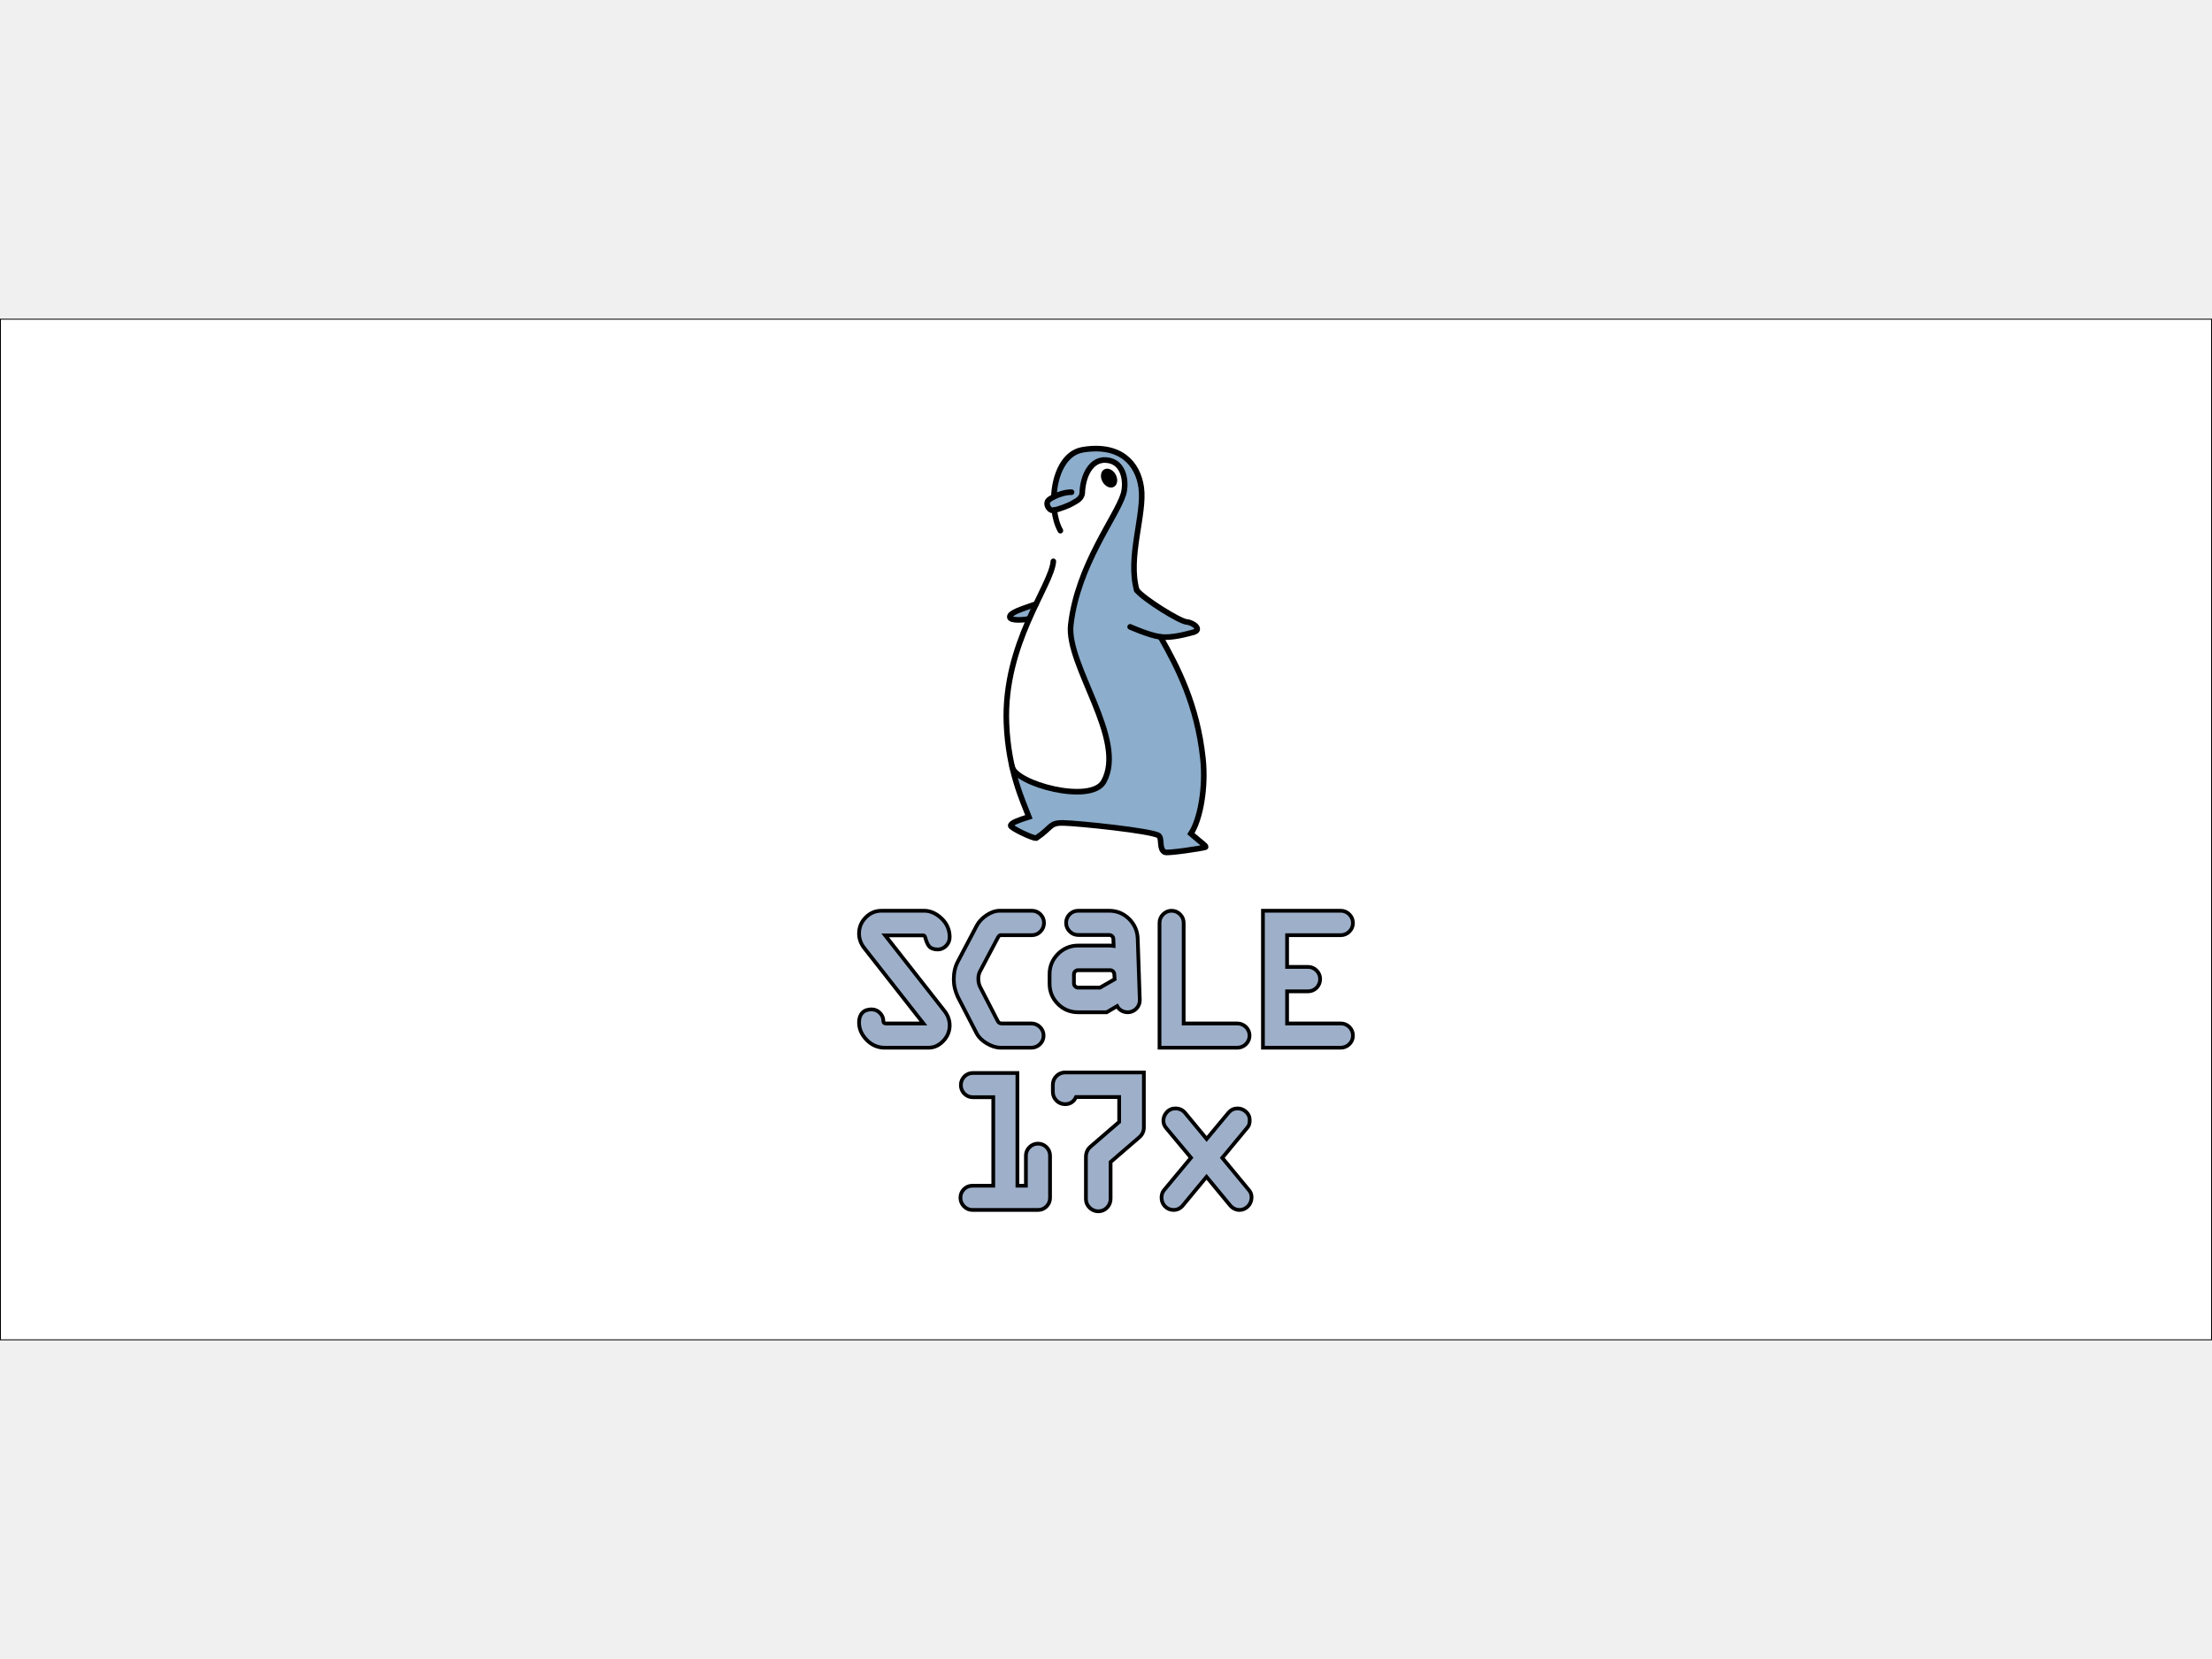
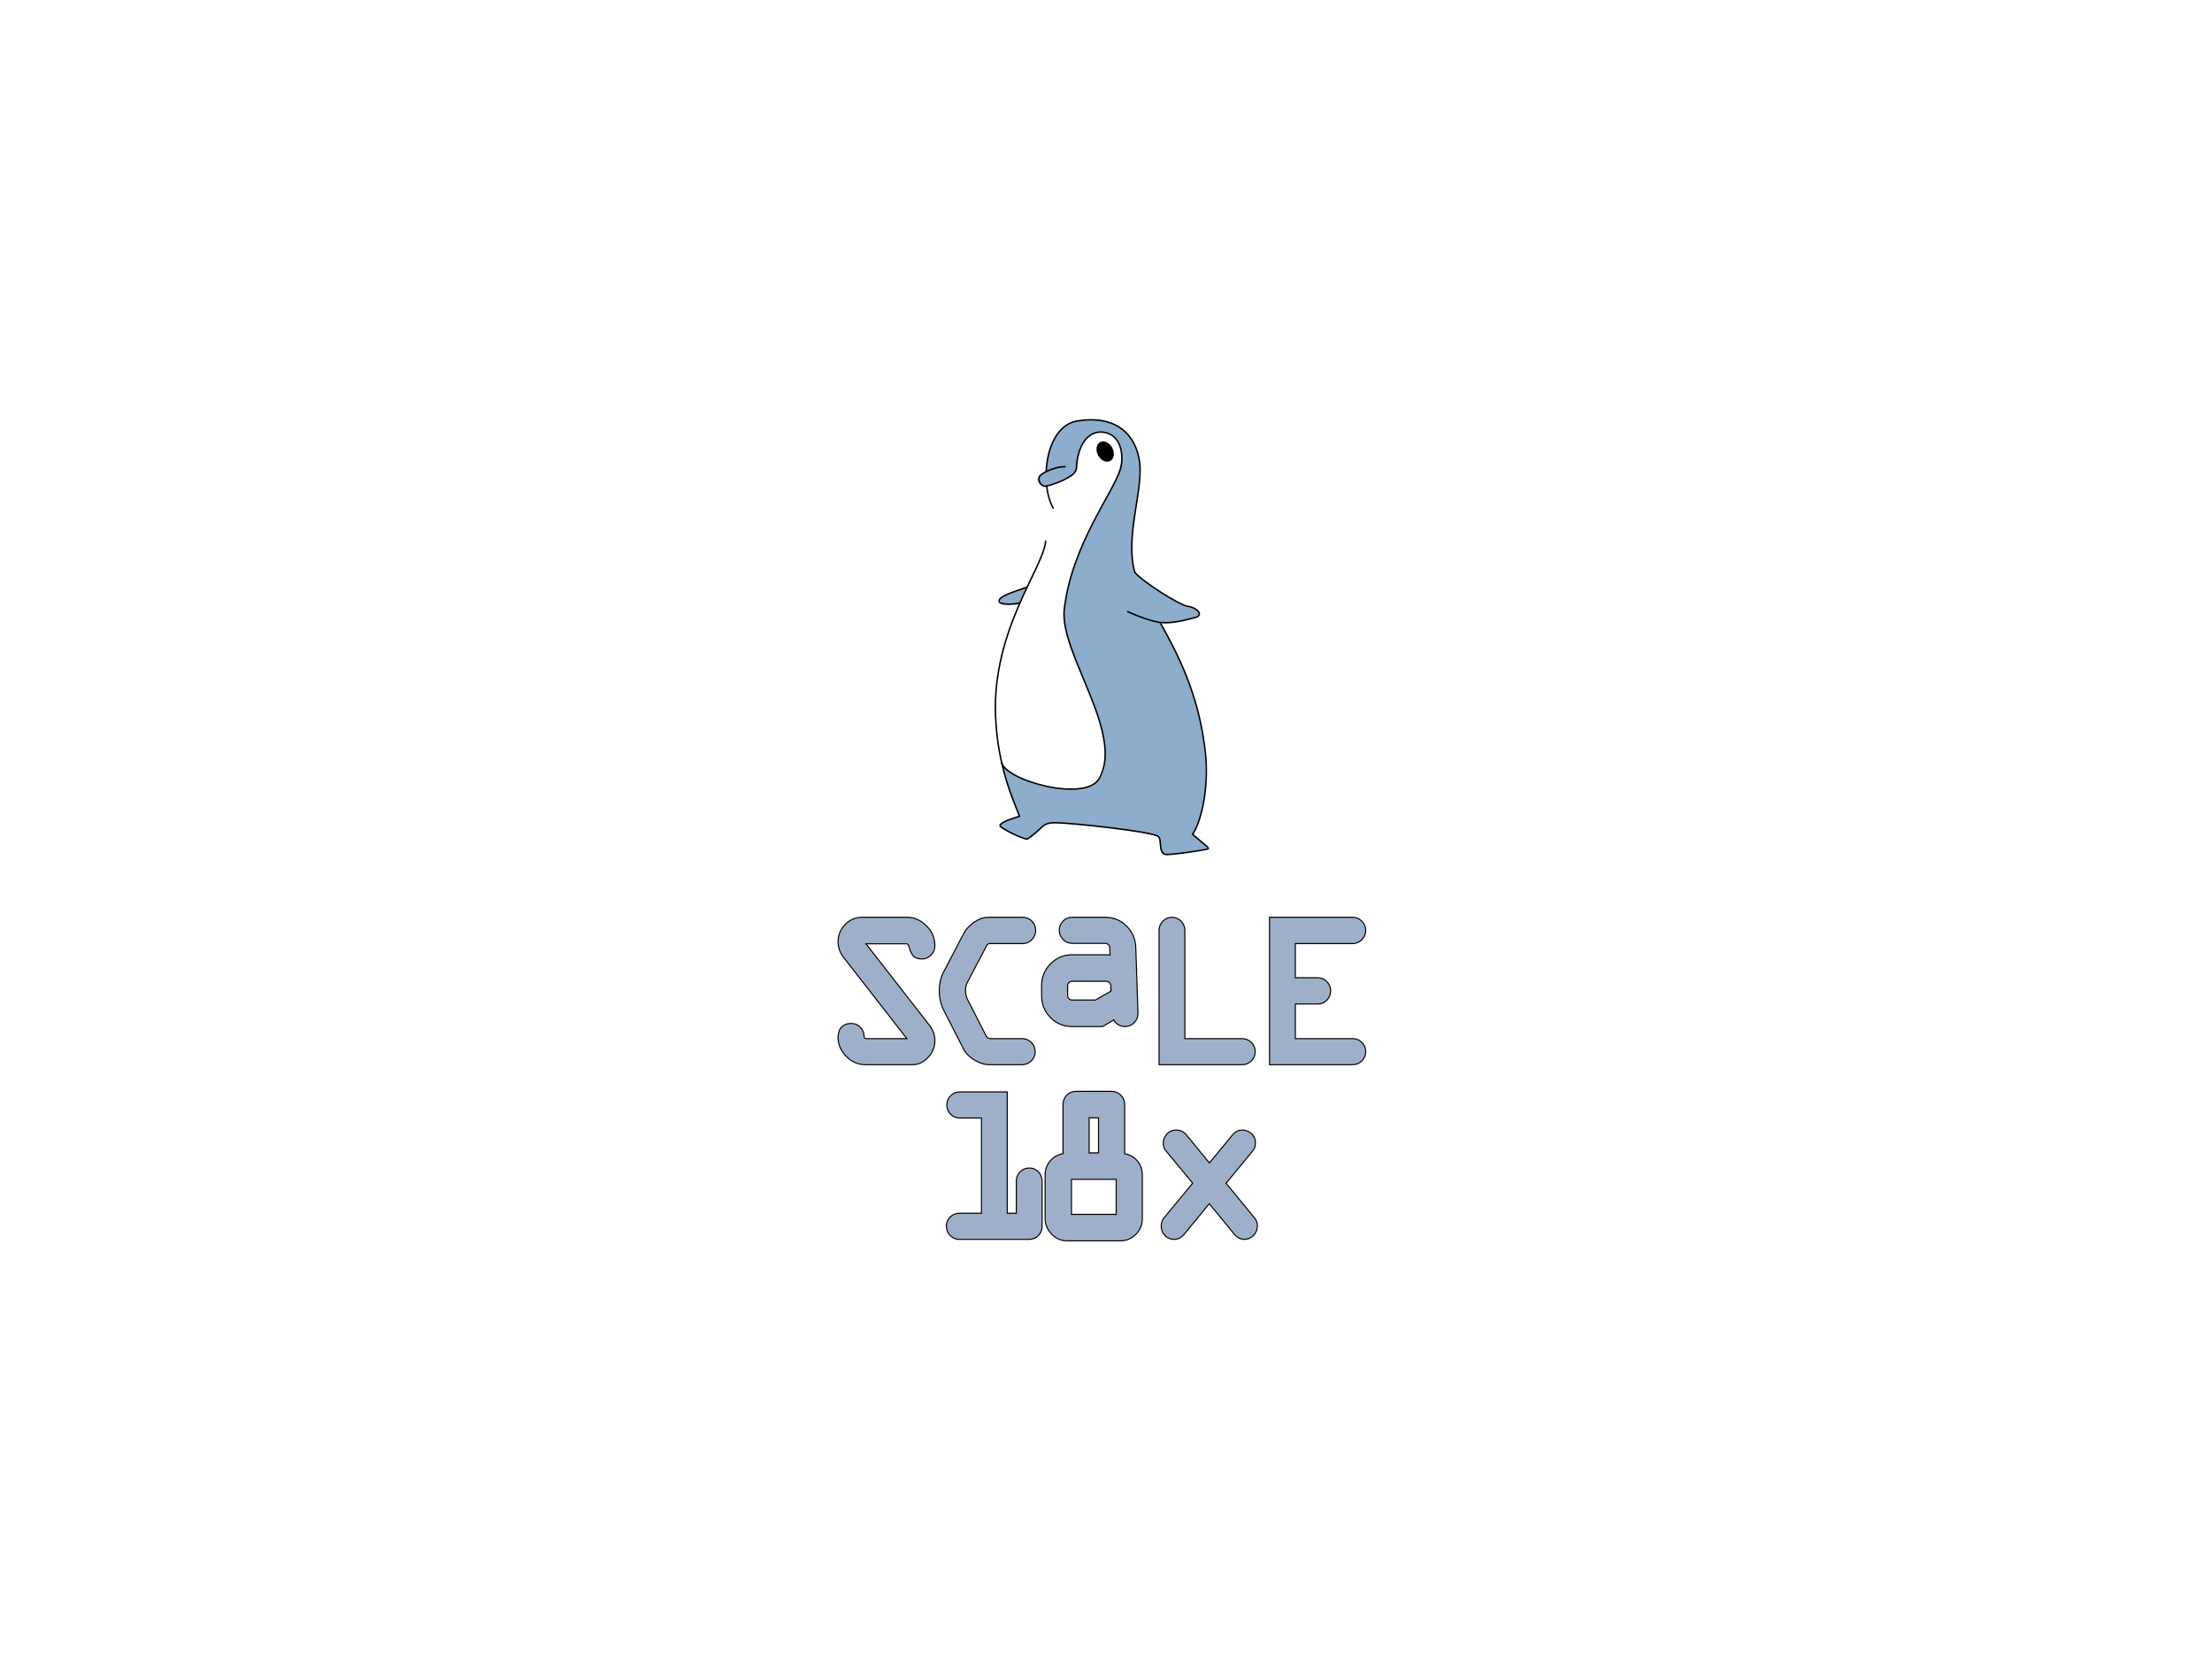
- <svg xmlns="http://www.w3.org/2000/svg" width="1024" height="768" viewBox="0 0 270.933 203.2" version="1.1" id="svg8">
-   <defs id="defs2">
-     <clipPath clipPathUnits="userSpaceOnUse" id="clipPath24">
-       <path d="M 0,1296 H 1728 V 0 H 0 Z" id="path22-5" />
-     </clipPath>
-     <clipPath clipPathUnits="userSpaceOnUse" id="clipPath116">
-       <path d="M 0,1296 H 1728 V 0 H 0 Z" id="path114" />
-     </clipPath>
-     <clipPath clipPathUnits="userSpaceOnUse" id="clipPath162">
-       <path d="M 0,1296 H 1728 V 0 H 0 Z" id="path160" />
-     </clipPath>
-     <clipPath clipPathUnits="userSpaceOnUse" id="clipPath178">
-       <path d="M 0,1296 H 1728 V 0 H 0 Z" id="path176" />
-     </clipPath>
-     <clipPath clipPathUnits="userSpaceOnUse" id="clipPath194">
-       <path d="M 0,1296 H 1728 V 0 H 0 Z" id="path192" />
-     </clipPath>
-     <clipPath clipPathUnits="userSpaceOnUse" id="clipPath206">
-       <path d="m 1092.17,758.584 h 182.92 v -28.715 h -182.92 z" id="path204" />
-     </clipPath>
-     <clipPath clipPathUnits="userSpaceOnUse" id="clipPath210">
-       <path d="m 1092.17,758.584 h 182.92 v -28.715 h -182.92 z" id="path208" />
-     </clipPath>
-     <clipPath clipPathUnits="userSpaceOnUse" id="clipPath234">
-       <path d="m 1094.31,736.994 h 488.44 v -36.719 h -488.44 z" id="path232" />
-     </clipPath>
-     <clipPath clipPathUnits="userSpaceOnUse" id="clipPath238">
-       <path d="m 1094.31,736.994 h 488.44 v -36.719 h -488.44 z" id="path236" />
-     </clipPath>
-     <clipPath clipPathUnits="userSpaceOnUse" id="clipPath262">
-       <path d="M 1077.15,249.586 H 1252.3 V 222.103 H 1077.15 Z" id="path260" />
-     </clipPath>
-     <clipPath clipPathUnits="userSpaceOnUse" id="clipPath266">
-       <path d="M 1077.15,249.586 H 1252.3 V 222.103 H 1077.15 Z" id="path264" />
-     </clipPath>
-     <clipPath clipPathUnits="userSpaceOnUse" id="clipPath290">
-       <path d="m 1079.21,228.922 h 467.85 v -35.145 h -467.85 z" id="path288" />
-     </clipPath>
-     <clipPath clipPathUnits="userSpaceOnUse" id="clipPath294">
-       <path d="m 1079.21,228.922 h 467.85 v -35.145 h -467.85 z" id="path292" />
-     </clipPath>
-   </defs>
-   <g id="layer1" transform="translate(0,-93.79997)">
-     <g id="g177" transform="matrix(0.4203613,0,0,0.4203613,-6.6271116e-7,133.1143)">
-       <rect y="-0.524" x="0.132" height="297.392" width="644.261" id="rect5943" style="fill:#ffffff;fill-opacity:1;stroke:#000000;stroke-width:0.264;stroke-opacity:1" />
-     </g>
-     <g transform="matrix(0.4981814,0,0,0.500194,104.9809,148.173)" style="fill:none;fill-rule:evenodd;stroke:none;stroke-width:1" id="Page-1">
-       <g id="HomePageBanner">
-         <g id="g10-2" transform="matrix(1,0,0,-1,36.53325,101.1305)">
-           <g id="g12-2" transform="matrix(1,0,0,-1,0,100.1256)">
-             <path style="fill:#ffffff;fill-rule:nonzero" d="m 24.937,2.885 c -0.083,-0.001 -0.163,2.69e-4 -0.248,0.004 -3.14,0.143 -4.762,2.589 -5.328,4.611 -0.615,2.195 -0.175,3.581 -0.669,4.233 -1.223,1.613 -4.652,2.971 -6.821,3.459 0,0 0.363,2.575 0.917,4.111 0.553,1.536 1.194,2.501 0.791,4.787 -0.404,2.286 -3.613,8.618 -6.19,14.106 -2.979,6.344 -7.287,15.872 -7.266,27.455 0.008,4.429 0.548,8.484 1.291,11.97 0.089,0.14 0.146,0.261 0.164,0.366 0.273,1.556 5.264,5.301 12.977,6.073 6.877,0.689 10.934,-0.516 10.895,-7.036 C 25.378,64.8 15.603,52.388 16.031,44.639 16.955,28.008 29.446,15.964 29.256,8.118 29.19,5.397 27.508,2.925 24.937,2.885 c 0,0 0,0 0,0 z" id="path14-7" />
-             <path style="fill:#8cadcb;fill-rule:nonzero" d="m 22.109,0.082 c -2.826,0 -5.988,1.006 -7.67,3.194 -2.456,3.194 -2.691,8.633 -2.691,8.633 0,0 -2.355,0.748 -1.817,2.228 0.466,1.28 1.562,1.138 1.85,1.076 0.003,-0.001 0.009,-0.003 0.012,-0.004 0.039,-0.009 0.063,-0.017 0.063,-0.017 2.169,-0.488 5.598,-1.847 6.821,-3.459 0.494,-0.651 0.054,-2.037 0.669,-4.233 0.566,-2.022 2.188,-4.468 5.328,-4.611 2.713,-0.123 4.499,2.42 4.567,5.229 0.19,7.846 -12.301,19.89 -13.225,36.521 -0.428,7.749 9.347,20.162 9.419,32.385 0.039,6.52 -4.018,7.725 -10.895,7.036 -7.713,-0.772 -12.703,-4.517 -12.977,-6.073 -0.018,-0.105 -0.075,-0.226 -0.164,-0.366 1.653,7.755 4.306,12.698 4.306,12.698 0,0 -4.622,1.253 -4.487,2.165 0.097,0.656 5.557,3.119 6.202,3.03 0.732,-0.101 3.522,-3.231 4.932,-3.636 1.735,-0.498 23.578,1.975 25.298,3.127 0.503,0.337 0.111,3.16 1.211,4.001 0.572,0.437 9.539,-0.932 9.958,-1.479 0.329,-0.431 -3.288,-3.093 -3.288,-3.093 1.415,-3.302 3.12,-6.275 3.019,-14.391 -0.156,-12.626 -5.248,-25.369 -10.498,-33.793 3.059,0.587 8.883,-0.975 8.917,-2.017 0.039,-1.21 -2.187,-1.58 -3.129,-1.715 C 42.899,42.382 35.54,38.279 32.134,34.816 31.645,32.945 31.406,31.254 31.495,28.293 31.596,24.93 33.21,16.592 33.345,10.909 33.46,6.061 30.284,0.216 22.109,0.082 Z" id="path16-1" />
-             <path style="fill:#8cadcb;fill-rule:nonzero" d="m 7.325,38.343 c -2.362,0.631 -6.109,1.811 -6.123,2.963 -0.012,1.012 2.598,0.962 4.403,0.807 0.593,-1.358 1.177,-2.614 1.72,-3.77 z" id="path18-5" />
-             <path style="stroke:#000000;stroke-width:1.374;stroke-linecap:round" d="m 38.053,46.248 c 4.228,7.431 9.029,16.639 10.441,29.761 0.77,7.152 -0.658,14.969 -2.962,18.424 2.772,2.4 4.02,3.15 3.538,3.318 -0.851,0.296 -9.28,1.553 -9.939,1.223 -1.53,-0.764 -0.593,-3.31 -1.498,-4.048 C 36.203,93.761 17.612,91.852 14.099,91.801 10.727,91.751 11.369,92.948 7.515,95.516 6.659,95.638 1.034,92.947 1.215,92.424 1.444,91.763 2.805,91.236 5.705,90.32 4.248,86.521 0.65,79.07 0.185,67.442 -0.597,47.895 11.297,33.699 11.713,27.751" id="path20-2" />
-             <path style="stroke:#000000;stroke-width:1.374;stroke-linecap:round" d="m 11.844,11.908 c 0.223,-5.407 2.557,-10.733 7.074,-11.481 9.211,-1.525 13.593,3.295 14.416,9.284 0.881,6.401 -3.416,17.086 -1.105,25.105" id="path22-1" />
-             <path style="stroke:#000000;stroke-width:1.374;stroke-linecap:round" d="M 13.45,20.235 C 12.668,18.839 12.171,17.095 11.952,15.193" id="path24-1" />
-             <path style="stroke:#000000;stroke-width:1.374;stroke-linecap:round" d="m 7.472,38.197 c -3.472,1.203 -6.47,2.105 -6.47,3.157 0,1.052 3.787,0.752 4.734,0.451" id="path26-0" />
-             <path style="stroke:#000000;stroke-width:1.374;stroke-linecap:round" d="m 16.189,10.82 c -1.311,-0.052 -3.043,0.476 -4.291,1.08 -0.636,0.308 -1.146,0.635 -1.411,0.914 -0.783,0.829 0.065,2.191 0.79,2.415 0.126,0.039 0.341,0.028 0.615,-0.019 1.3,-0.223 3.909,-1.258 4.471,-1.641 0.681,-0.464 2.258,-0.942 2.452,-2.505 0.157,-4.36 2.209,-8.418 5.933,-8.118 4.582,0.37 5.006,5.731 4.167,8.419 C 27.18,16.928 17.71,28.653 16.004,43.253 14.845,53.172 29.899,71.457 24.077,81.716 20.92,87.278 2.235,82.176 1.564,77.988" id="path28-1" />
-             <path style="stroke:#000000;stroke-width:1.374;stroke-linecap:round" d="m 32.23,34.817 c 1.74,2.175 10.516,7.619 12.253,7.769 1.736,0.151 3.944,1.954 1.577,2.556 -1.965,0.5 -5.237,1.414 -8.007,1.107 0,0 0,0 0,0 -2.899,-0.405 -7.458,-2.459 -7.458,-2.459" id="path30-8" />
-             <path style="fill:#000000;fill-rule:nonzero" d="M 26.613,9.496 C 25.726,9.993 24.472,9.442 23.812,8.265 23.152,7.089 23.336,5.733 24.223,5.236 c 0.887,-0.498 2.141,0.053 2.8,1.23 0.66,1.176 0.476,2.533 -0.41,3.03 z" id="path32-76" />
+ <svg xmlns="http://www.w3.org/2000/svg" width="1024px" height="768px" viewBox="0 0 1024 768" version="1.1" style="background: #FFFFFF;">
+   <defs />
+   <g id="Page-1" stroke="none" stroke-width="1" fill="none" fill-rule="evenodd">
+     <g id="LaunchImage_iPad_iOS7~landscape">
+       <rect id="Rectangle" fill="#FFFFFF" x="0" y="0" width="1024" height="768" />
+       <g id="HomePageBanner" transform="translate(387, 192)">
+         <g id="g10-1" transform="translate(123.7782, 103.0366) scale(-1, 1) rotate(-180) translate(-123.7782, -103.0366) translate(73.48902, 0.265617)">
+           <g id="g12-3" transform="translate(50.28913, 102.0091) scale(-1, 1) rotate(-180) translate(-50.28913, -102.0091) translate(0, 0.255645)">
+             <path d="M50.163,5.872 C49.996,5.869 49.834,5.872 49.664,5.88 C43.348,6.171 40.086,11.149 38.947,15.264 C37.71,19.731 38.595,22.551 37.602,23.877 C35.142,27.159 28.244,29.923 23.881,30.917 C23.881,30.917 24.612,36.157 25.725,39.282 C26.839,42.407 28.128,44.371 27.316,49.025 C26.504,53.678 20.048,66.563 14.864,77.73 C8.872,90.641 0.206,110.031 0.248,133.602 C0.264,142.616 1.35,150.867 2.844,157.963 C3.022,158.247 3.137,158.493 3.174,158.707 C3.724,161.874 13.762,169.495 29.278,171.067 C43.112,172.468 51.272,170.017 51.195,156.748 C51.049,131.873 31.386,106.614 32.247,90.843 C34.107,56.998 59.233,32.488 58.85,16.521 C58.717,10.984 55.335,5.953 50.163,5.872 C50.163,5.872 50.163,5.872 50.163,5.872 L50.163,5.872 Z" id="path14-7" fill="#FFFFFF" fill-rule="nonzero" />
+             <path d="M44.474,0.167 C38.79,0.167 32.429,2.214 29.045,6.667 C24.105,13.168 23.631,24.236 23.631,24.236 C23.631,24.236 18.894,25.759 19.977,28.77 C20.914,31.374 23.119,31.086 23.699,30.959 C23.706,30.957 23.717,30.952 23.724,30.951 C23.803,30.933 23.851,30.917 23.851,30.917 C28.214,29.923 35.112,27.159 37.571,23.877 C38.565,22.551 37.679,19.732 38.916,15.264 C40.055,11.149 43.317,6.171 49.633,5.88 C55.091,5.63 58.683,10.806 58.82,16.521 C59.203,32.488 34.076,56.998 32.217,90.843 C31.356,106.614 51.019,131.873 51.165,156.748 C51.242,170.017 43.082,172.468 29.248,171.067 C13.732,169.495 3.694,161.874 3.144,158.707 C3.107,158.493 2.992,158.247 2.814,157.963 C6.139,173.744 11.476,183.803 11.476,183.803 C11.476,183.803 2.179,186.354 2.45,188.208 C2.646,189.543 13.629,194.557 14.927,194.375 C16.4,194.17 22.012,187.8 24.849,186.977 C28.339,185.963 72.277,190.995 75.737,193.34 C76.749,194.026 75.96,199.772 78.174,201.483 C79.324,202.373 97.362,199.587 98.204,198.473 C98.866,197.596 91.589,192.177 91.589,192.177 C94.436,185.456 97.865,179.406 97.663,162.89 C97.349,137.194 87.106,111.263 76.545,94.118 C82.699,95.312 94.414,92.135 94.482,90.013 C94.561,87.551 90.084,86.797 88.189,86.523 C86.294,86.25 71.491,77.9 64.639,70.853 C63.656,67.046 63.175,63.603 63.354,57.578 C63.557,50.735 66.805,33.765 67.076,22.201 C67.307,12.334 60.918,0.44 44.474,0.167 L44.474,0.167 Z" id="path16-8" fill="#8CADCB" fill-rule="nonzero" />
+             <path d="M14.735,78.03 C9.983,79.314 2.447,81.715 2.419,84.06 C2.395,86.119 7.645,86.018 11.276,85.702 C12.469,82.939 13.644,80.383 14.735,78.03 L14.735,78.03 Z" id="path18-8" fill="#8CADCB" fill-rule="nonzero" />
+             <path d="M76.545,94.118 C85.049,109.241 94.707,127.98 97.548,154.684 C99.098,169.238 96.225,185.146 91.589,192.177 C97.166,197.062 99.676,198.588 98.706,198.929 C96.994,199.532 80.039,202.088 78.713,201.417 C75.635,199.862 77.521,194.681 75.699,193.18 C72.824,190.809 35.428,186.924 28.36,186.82 C21.577,186.72 22.87,189.156 15.118,194.381 C13.395,194.629 2.081,189.154 2.445,188.089 C2.904,186.745 5.643,185.671 11.476,183.807 C8.545,176.076 1.308,160.912 0.373,137.249 C-1.2,97.471 22.724,68.58 23.561,56.476" id="path20-3" stroke="#000000" stroke-width="0.685" stroke-linecap="round" />
+             <path d="M23.826,24.234 C24.274,13.232 28.97,2.391 38.056,0.87 C56.583,-2.232 65.398,7.577 67.054,19.764 C68.825,32.79 60.183,54.535 64.832,70.855" id="path22-8" stroke="#000000" stroke-width="0.685" stroke-linecap="round" />
+             <path d="M27.055,41.179 C25.482,38.339 24.483,34.79 24.042,30.919" id="path24-1" stroke="#000000" stroke-width="0.685" stroke-linecap="round" />
+             <path d="M15.03,77.734 C8.047,80.182 2.015,82.018 2.015,84.159 C2.015,86.301 9.634,85.688 11.539,85.077" id="path26-5" stroke="#000000" stroke-width="0.685" stroke-linecap="round" />
+             <path d="M32.565,22.02 C29.928,21.914 26.444,22.989 23.934,24.218 C22.654,24.844 21.628,25.51 21.096,26.079 C19.521,27.765 21.227,30.538 22.686,30.994 C22.938,31.073 23.371,31.051 23.922,30.956 C26.536,30.502 31.785,28.395 32.916,27.615 C34.287,26.672 37.459,25.699 37.848,22.518 C38.165,13.645 42.291,5.386 49.784,5.997 C59.001,6.75 59.853,17.66 58.165,23.129 C54.673,34.449 35.625,58.311 32.194,88.024 C29.861,108.209 60.144,145.419 48.433,166.298 C42.083,177.618 4.496,167.235 3.147,158.712" id="path28-3" stroke="#000000" stroke-width="0.685" stroke-linecap="round" />
+             <path d="M64.832,70.855 C68.332,75.281 85.986,86.36 89.479,86.665 C92.971,86.972 97.414,90.642 92.652,91.866 C88.699,92.883 82.117,94.743 76.545,94.118 C76.545,94.118 76.545,94.118 76.545,94.118 C70.714,93.293 61.542,89.113 61.542,89.113" id="path30-5" stroke="#000000" stroke-width="0.685" stroke-linecap="round" />
+             <path d="M53.534,19.325 C51.75,20.336 49.227,19.216 47.9,16.821 C46.571,14.427 46.942,11.667 48.725,10.656 C50.509,9.643 53.031,10.764 54.358,13.159 C55.686,15.553 55.317,18.313 53.534,19.325 L53.534,19.325 Z" id="path32-4" fill="#000000" fill-rule="nonzero" />
          </g>
        </g>
-         <g style="fill:#9eb0c9;fill-rule:nonzero;stroke:#000000;stroke-width:0.919" id="g5611-0" transform="translate(0,113.767)">
-           <g id="g5585-0">
-             <g id="g26-9" transform="matrix(1,0,0,-1,0.298367,34.41642)">
-               <path d="M 5.711,33.87 C 4.189,33.87 2.871,33.311 1.794,32.209 0.723,31.113 0.18,29.8 0.18,28.305 c 0,-1.28 0.423,-2.471 1.258,-3.542 0,0 13.937,-17.685 14.574,-18.494 -1.323,0 -9.255,-0.002 -9.255,-0.002 -0.246,0 -0.361,0.08 -0.441,0.157 -0.09,0.087 -0.15,0.185 -0.15,0.381 0,0.771 -0.294,1.477 -0.85,2.042 -0.561,0.57 -1.277,0.87 -2.072,0.87 -1.947,0 -3.065,-1.167 -3.065,-3.201 0,-1.557 0.627,-2.99 1.862,-4.257 C 3.283,0.982 4.773,0.335 6.47,0.335 h 10.824 c 1.335,0 2.545,0.557 3.597,1.655 1.042,1.087 1.57,2.369 1.57,3.811 0,1.263 -0.431,2.454 -1.282,3.541 0,0 -13.916,17.663 -14.572,18.496 h 9.244 c 0.27,0 0.473,-0.041 0.615,-0.555 0.275,-0.997 0.566,-1.658 0.916,-2.082 0.446,-0.539 1.17,-0.812 2.154,-0.812 0.753,0 1.435,0.292 2.026,0.87 0.589,0.575 0.899,1.316 0.899,2.142 0,1.794 -0.678,3.342 -2.014,4.599 -1.32,1.242 -2.761,1.872 -4.283,1.872 z" id="path28-2-5" />
+         <g id="g5611-3" transform="translate(0, 231.5237)" stroke-width="0.5" stroke="#000000" fill="#9EB0C9" fill-rule="nonzero">
+           <g id="g5585-6">
+             <g id="g26-5" transform="translate(23.73319, 35.44362) scale(-1, 1) rotate(-180) translate(-23.73319, -35.44362) translate(0.600185, 0.847444)">
+               <path d="M11.488,68.928 C8.426,68.928 5.775,67.79 3.608,65.547 C1.454,63.317 0.361,60.645 0.361,57.603 C0.361,54.998 1.213,52.573 2.891,50.395 C2.891,50.395 30.926,14.404 32.209,12.758 C29.546,12.758 13.591,12.753 13.591,12.753 C13.097,12.753 12.865,12.915 12.705,13.072 C12.523,13.249 12.404,13.449 12.404,13.847 C12.404,15.417 11.812,16.852 10.694,18.003 C9.566,19.163 8.125,19.775 6.526,19.775 C2.609,19.775 0.361,17.4 0.361,13.26 C0.361,10.091 1.622,7.175 4.107,4.596 C6.603,1.998 9.602,0.681 13.015,0.681 L34.789,0.681 C37.474,0.681 39.908,1.814 42.025,4.048 C44.12,6.261 45.183,8.868 45.183,11.803 C45.183,14.373 44.316,16.797 42.605,19.009 C42.605,19.009 14.612,54.955 13.293,56.649 L31.888,56.649 C32.432,56.649 32.84,56.566 33.125,55.519 C33.678,53.489 34.263,52.145 34.967,51.281 C35.863,50.185 37.321,49.628 39.3,49.628 C40.816,49.628 42.186,50.223 43.374,51.399 C44.558,52.57 45.183,54.076 45.183,55.759 C45.183,59.41 43.82,62.559 41.133,65.119 C38.477,67.647 35.578,68.928 32.516,68.928 L11.488,68.928 Z" id="path28-2-9" />
            </g>
-             <g id="g30-6" transform="matrix(1,0,0,-1,23.64387,34.41642)">
-               <path d="m 11.422,33.87 c -1.065,0 -2.16,-0.372 -3.255,-1.106 C 7.102,32.049 6.301,31.201 5.783,30.242 L 1.117,21.415 C 0.46,20.191 0.125,18.733 0.125,17.09 c 0,-1.487 0.345,-2.955 1.024,-4.365 l 4.627,-8.94 C 6.26,2.876 7.094,2.068 8.259,1.376 9.422,0.685 10.582,0.335 11.707,0.335 h 7.485 c 0.8,0 1.529,0.295 2.109,0.853 0.591,0.569 0.903,1.299 0.903,2.113 0,0.813 -0.313,1.544 -0.905,2.112 C 20.71,5.98 19.999,6.267 19.189,6.267 H 11.955 C 11.421,6.264 11.109,6.466 10.875,6.967 L 6.643,15.139 c -0.309,0.583 -0.469,1.266 -0.481,2.041 -3.808e-4,0.707 0.136,1.329 0.406,1.836 l 4.401,8.287 c 0.313,0.593 0.567,0.586 0.675,0.584 h 7.688 c 0.816,0 1.548,0.312 2.118,0.903 0.56,0.582 0.856,1.312 0.856,2.112 0,0.788 -0.297,1.507 -0.859,2.081 -0.567,0.58 -1.295,0.887 -2.106,0.887 z" id="path32-7-2" />
+             <g id="g30-5" transform="translate(70.69419, 35.44362) scale(-1, 1) rotate(-180) translate(-70.69419, -35.44362) translate(47.56119, 0.847444)">
+               <path d="M22.977,68.928 C20.835,68.928 18.632,68.171 16.43,66.677 C14.287,65.222 12.674,63.496 11.634,61.545 L2.247,43.582 C0.925,41.089 0.251,38.123 0.251,34.78 C0.251,31.753 0.944,28.766 2.311,25.897 L11.618,7.704 C12.593,5.853 14.27,4.208 16.614,2.8 C18.953,1.395 21.287,0.681 23.549,0.681 L38.605,0.681 C40.214,0.681 41.68,1.281 42.847,2.417 C44.036,3.574 44.665,5.061 44.665,6.718 C44.665,8.373 44.035,9.859 42.844,11.017 C41.659,12.169 40.23,12.753 38.599,12.753 L24.049,12.753 C22.974,12.747 22.347,13.16 21.875,14.178 L13.362,30.809 C12.741,31.995 12.418,33.385 12.395,34.963 C12.394,36.402 12.669,37.668 13.212,38.699 L22.064,55.563 C22.694,56.771 23.204,56.757 23.422,56.752 L38.886,56.752 C40.528,56.752 42.001,57.388 43.147,58.59 C44.274,59.775 44.869,61.26 44.869,62.888 C44.869,64.491 44.272,65.955 43.141,67.123 C42,68.304 40.535,68.928 38.904,68.928 L22.977,68.928 Z" id="path32-7-4" />
            </g>
-             <g id="g34-8" transform="matrix(1,0,0,-1,47.14646,25.53046)">
-               <path d="m 6.473,6.47 -0.002,7.611e-4 c -0.214,0.213 -0.309,0.433 -0.309,0.711 v 2.222 c 0,0.296 0.092,0.518 0.299,0.723 0.208,0.207 0.434,0.3 0.734,0.3 h 7.866 c 0.297,0 0.519,-0.09 0.72,-0.291 0.205,-0.206 0.305,-0.455 0.314,-0.781 0,0 0.043,-0.62 0.079,-1.135 C 15.41,7.782 12.92,6.359 12.571,6.159 H 7.195 c -0.284,0 -0.507,0.096 -0.722,0.311 z m 0.732,18.514 c -0.807,0 -1.534,-0.3 -2.102,-0.867 -0.567,-0.567 -0.866,-1.292 -0.866,-2.099 0,-0.792 0.304,-1.515 0.878,-2.089 0.575,-0.574 1.298,-0.878 2.09,-0.878 h 7.615 c 0.303,0 0.532,-0.093 0.744,-0.301 0.206,-0.204 0.299,-0.427 0.299,-0.722 0,0 0.029,-0.84 0.056,-1.642 -0.327,0.047 -0.616,0.072 -0.859,0.072 H 7.203 C 5.275,16.459 3.604,15.769 2.237,14.407 0.869,13.044 0.176,11.38 0.176,9.458 V 7.127 c 0,-1.936 0.688,-3.607 2.044,-4.961 C 3.576,0.812 5.247,0.126 7.187,0.126 h 7.024 c 0,0 1.591,0.93 2.586,1.513 0.136,-0.233 0.26,-0.471 0.463,-0.667 0.581,-0.561 1.296,-0.847 2.126,-0.847 0.789,0 1.508,0.296 2.082,0.856 0.581,0.566 0.888,1.293 0.888,2.102 L 21.848,18.066 c -0.054,1.921 -0.765,3.573 -2.112,4.905 -1.351,1.336 -3.005,2.013 -4.915,2.013 z" id="path36-5" />
+             <g id="g34-9" transform="translate(117.9712, 26.51789) scale(-1, 1) rotate(-180) translate(-117.9712, -26.51789) translate(94.83819, 1.079529)">
+               <path d="M13.02,13.166 L13.017,13.168 C12.587,13.6 12.395,14.048 12.395,14.615 L12.395,19.136 C12.395,19.738 12.58,20.19 12.996,20.608 C13.415,21.028 13.869,21.217 14.473,21.217 L30.295,21.217 C30.894,21.217 31.339,21.035 31.743,20.625 C32.155,20.206 32.356,19.699 32.375,19.035 C32.375,19.035 32.461,17.773 32.534,16.725 C30.998,15.837 25.99,12.941 25.288,12.534 L14.473,12.534 C13.902,12.534 13.454,12.729 13.02,13.166 Z M14.493,50.844 C12.869,50.844 11.408,50.234 10.265,49.08 C9.126,47.926 8.523,46.45 8.523,44.808 C8.523,43.196 9.134,41.726 10.29,40.558 C11.445,39.39 12.9,38.772 14.493,38.772 L29.811,38.772 C30.421,38.772 30.881,38.582 31.306,38.159 C31.721,37.743 31.908,37.289 31.908,36.69 C31.908,36.69 31.966,34.981 32.021,33.349 C31.362,33.445 30.782,33.496 30.292,33.496 L14.489,33.496 C10.611,33.496 7.25,32.091 4.5,29.319 C1.749,26.546 0.353,23.158 0.353,19.247 L0.353,14.503 C0.353,10.563 1.737,7.164 4.465,4.407 C7.192,1.652 10.554,0.256 14.458,0.256 L28.587,0.256 C28.587,0.256 31.789,2.149 33.789,3.336 C34.062,2.862 34.313,2.378 34.721,1.979 C35.889,0.836 37.329,0.256 38.997,0.256 C40.584,0.256 42.032,0.857 43.185,1.997 C44.353,3.147 44.971,4.627 44.971,6.275 L43.948,36.765 C43.839,40.675 42.409,44.037 39.7,46.748 C36.982,49.466 33.655,50.844 29.814,50.844 L14.493,50.844 Z" id="path36-1" />
            </g>
-             <g id="g38-9" transform="matrix(1,0,0,-1,74.09134,34.14957)">
-               <path d="M 1.142,32.728 C 0.566,32.155 0.262,31.435 0.262,30.643 V 0.068 H 19.38 c 0.8,0 1.529,0.295 2.109,0.853 0.591,0.569 0.903,1.3 0.903,2.113 0,0.812 -0.313,1.542 -0.902,2.111 -0.579,0.559 -1.309,0.855 -2.109,0.855 H 6.198 V 30.644 c 0,0.79 -0.304,1.51 -0.881,2.084 -0.575,0.573 -1.296,0.875 -2.087,0.875 -0.791,0 -1.513,-0.302 -2.088,-0.875" id="path40-4" />
+             <g id="g38-7" transform="translate(172.1726, 34.90056) scale(-1, 1) rotate(-180) translate(-172.1726, -34.90056) translate(149.0396, 0.304381)">
+               <path d="M2.298,66.604 C1.139,65.438 0.527,63.973 0.527,62.361 L0.527,0.138 L38.985,0.138 C40.593,0.138 42.06,0.738 43.227,1.874 C44.415,3.033 45.043,4.52 45.043,6.175 C45.043,7.828 44.415,9.313 43.228,10.471 C42.062,11.608 40.595,12.21 38.987,12.21 L12.467,12.21 L12.467,62.362 C12.467,63.971 11.855,65.436 10.696,66.604 C9.539,67.771 8.088,68.385 6.497,68.385 C4.906,68.385 3.454,67.771 2.298,66.604" id="path40-5" />
            </g>
-             <g id="g42-3" transform="matrix(1,0,0,-1,99.60082,34.41642)">
-               <path d="M 1.142,33.87 H 0.18 V 0.335 H 19.298 c 0.799,0 1.528,0.295 2.109,0.853 0.59,0.569 0.902,1.3 0.902,2.113 0,0.809 -0.305,1.536 -0.883,2.105 C 20.853,5.969 20.134,6.267 19.347,6.267 H 6.115 v 7.87 h 5.153 c 0.811,0 1.541,0.306 2.109,0.886 0.563,0.574 0.861,1.31 0.861,2.129 0,0.792 -0.304,1.515 -0.88,2.09 -0.575,0.574 -1.298,0.878 -2.09,0.878 H 6.115 v 7.768 h 13.184 c 0.803,0 1.535,0.302 2.115,0.873 0.585,0.577 0.895,1.301 0.895,2.095 0,0.806 -0.307,1.541 -0.888,2.124 -0.583,0.584 -1.317,0.892 -2.123,0.892 z" id="path44-9" />
+             <g id="g42-5" transform="translate(223.4866, 35.44362) scale(-1, 1) rotate(-180) translate(-223.4866, -35.44362) translate(200.3536, 0.847444)">
+               <path d="M2.298,68.928 L0.361,68.928 L0.361,0.681 L38.82,0.681 C40.427,0.681 41.893,1.281 43.062,2.417 C44.249,3.576 44.876,5.063 44.876,6.718 C44.876,8.363 44.263,9.844 43.1,11.001 C41.948,12.148 40.501,12.753 38.917,12.753 L12.302,12.753 L12.302,28.768 L22.667,28.768 C24.299,28.768 25.767,29.39 26.909,30.571 C28.041,31.738 28.64,33.237 28.64,34.904 C28.64,36.516 28.028,37.987 26.871,39.156 C25.715,40.325 24.26,40.944 22.667,40.944 L12.302,40.944 L12.302,56.752 L38.821,56.752 C40.436,56.752 41.909,57.366 43.077,58.528 C44.254,59.702 44.876,61.175 44.876,62.791 C44.876,64.432 44.258,65.927 43.09,67.112 C41.917,68.301 40.441,68.928 38.82,68.928 L2.298,68.928 Z" id="path44-4" />
            </g>
          </g>
-           <g id="g5592-0" transform="translate(24.86567,39.53398)">
-             <g id="g46-5" transform="matrix(1,0,0,-1,0.261116,34.61094)">
-               <path d="M 13.326,33.87 H 3.334 c -0.804,0 -1.528,-0.3 -2.092,-0.87 -0.562,-0.566 -0.859,-1.291 -0.859,-2.096 0,-0.806 0.295,-1.53 0.855,-2.097 0.562,-0.569 1.284,-0.87 2.087,-0.87 H 8.352 V 6.267 H 3.226 C 2.426,6.267 1.706,5.972 1.145,5.414 0.58,4.855 0.281,4.14 0.281,3.349 c 0,-0.812 0.286,-1.521 0.849,-2.109 C 1.696,0.648 2.426,0.335 3.239,0.335 H 19.351 c 0.805,0 1.529,0.298 2.094,0.863 0.566,0.566 0.864,1.29 0.864,2.095 V 13.609 c 0,0.805 -0.3,1.529 -0.868,2.096 -0.568,0.564 -1.293,0.862 -2.099,0.862 -0.81,0 -1.538,-0.305 -2.106,-0.88 -0.564,-0.572 -0.862,-1.289 -0.862,-2.075 V 6.267 h -2.086 v 27.603 z" id="path48-6" />
+           <g id="g5592-1" transform="translate(50.01892, 80.45439)">
+             <g id="g46-8" transform="translate(23.65825, 35.83948) scale(-1, 1) rotate(-180) translate(-23.65825, -35.83948) translate(0.525252, 1.243297)">
+               <path d="M26.806,68.928 L6.706,68.928 C5.089,68.928 3.633,68.317 2.498,67.158 C1.367,66.006 0.77,64.53 0.77,62.892 C0.77,61.253 1.364,59.778 2.491,58.625 C3.622,57.466 5.074,56.855 6.689,56.855 L16.801,56.855 L16.801,12.753 L6.489,12.753 C4.881,12.753 3.433,12.154 2.302,11.018 C1.166,9.881 0.565,8.425 0.565,6.815 C0.565,5.163 1.141,3.72 2.274,2.522 C3.412,1.319 4.879,0.681 6.516,0.681 L38.925,0.681 C40.544,0.681 42.001,1.287 43.138,2.438 C44.277,3.59 44.876,5.064 44.876,6.701 L44.876,27.695 C44.876,29.333 44.272,30.808 43.129,31.961 C41.987,33.109 40.528,33.715 38.908,33.715 C37.279,33.715 35.814,33.095 34.672,31.924 C33.537,30.761 32.938,29.301 32.938,27.701 L32.938,12.753 L28.741,12.753 L28.741,68.928 L26.806,68.928 Z" id="path48-8" />
            </g>
-             <path d="M 44.661,34.611 H 26.265 c -0.818,0 -1.553,-0.304 -2.127,-0.881 -0.573,-0.574 -0.877,-1.311 -0.877,-2.129 v -1.744 c 0,-0.82 0.304,-1.556 0.879,-2.131 0.575,-0.575 1.311,-0.879 2.129,-0.879 1.257,0 2.173,0.634 2.687,1.749 H 39.57 v -6.093 c -0.619,-0.531 -7.106,-6.109 -7.106,-6.109 -0.489,-0.419 -1.073,-1.199 -1.073,-2.528 V 3.616 c 0,-0.806 0.315,-1.539 0.911,-2.123 0.588,-0.576 1.331,-0.882 2.147,-0.882 0.826,0 1.568,0.316 2.143,0.916 0.566,0.589 0.866,1.329 0.866,2.14 v 9.01 c 0.618,0.531 7.089,6.093 7.089,6.093 0.715,0.622 1.09,1.445 1.09,2.384 v 13.457 z" id="path70" transform="matrix(1,0,0,-1,0,35.22187)" />
-             <g id="g82-3" transform="matrix(1,0,0,-1,49.73922,34.37841)">
-               <path d="m 16.753,23.975 c 0,0 -4.275,-5.117 -5.421,-6.488 -1.137,1.37 -5.298,6.383 -5.298,6.383 -0.597,0.714 -1.414,1.09 -2.363,1.09 -0.861,0 -1.61,-0.328 -2.164,-0.953 -0.533,-0.598 -0.804,-1.29 -0.804,-2.054 0,-0.677 0.248,-1.312 0.718,-1.834 0,0 5.188,-6.188 6.066,-7.235 C 6.599,11.821 0.85,4.939 0.85,4.939 0.45,4.464 0.246,3.847 0.246,3.109 c 0,-0.813 0.291,-1.545 0.84,-2.117 0.559,-0.583 1.293,-0.89 2.122,-0.89 0.932,0 1.747,0.417 2.356,1.207 0,0 4.58,5.504 5.742,6.901 1.162,-1.4 5.751,-6.928 5.751,-6.928 0.639,-0.771 1.455,-1.18 2.359,-1.18 0.775,0 1.493,0.309 2.075,0.895 0.579,0.585 0.886,1.346 0.886,2.202 0,0.679 -0.225,1.29 -0.65,1.765 0,0 -5.675,6.837 -6.553,7.895 0.873,1.05 6.243,7.504 6.243,7.504 0.329,0.361 0.503,0.939 0.503,1.733 0,0.835 -0.335,1.561 -0.967,2.099 -0.595,0.508 -1.277,0.765 -2.026,0.765 -0.854,0 -1.605,-0.341 -2.173,-0.985" id="path84-6" />
+             <g id="g82-3" transform="translate(123.1867, 44.52409) scale(-1, 1) rotate(-180) translate(-123.1867, -44.52409) translate(100.0537, 19.08572)">
+               <path d="M33.699,48.791 C33.699,48.791 25.1,38.379 22.794,35.588 C20.507,38.376 12.138,48.577 12.138,48.577 C10.936,50.031 9.292,50.796 7.384,50.796 C5.651,50.796 4.145,50.127 3.031,48.857 C1.958,47.639 1.414,46.232 1.414,44.677 C1.414,43.299 1.913,42.007 2.858,40.945 C2.858,40.945 13.295,28.353 15.06,26.221 C13.274,24.057 1.709,10.052 1.709,10.052 C0.905,9.085 0.494,7.829 0.494,6.327 C0.494,4.672 1.078,3.182 2.183,2.019 C3.307,0.833 4.784,0.208 6.452,0.208 C8.326,0.208 9.966,1.056 11.19,2.663 C11.19,2.663 20.402,13.865 22.74,16.708 C25.077,13.86 34.309,2.609 34.309,2.609 C35.595,1.039 37.237,0.208 39.054,0.208 C40.613,0.208 42.056,0.836 43.227,2.028 C44.393,3.219 45.01,4.768 45.01,6.51 C45.01,7.893 44.558,9.135 43.702,10.101 C43.702,10.101 32.287,24.015 30.521,26.169 C32.277,28.304 43.078,41.44 43.078,41.44 C43.741,42.175 44.091,43.351 44.091,44.967 C44.091,46.666 43.417,48.144 42.144,49.239 C40.947,50.274 39.575,50.796 38.07,50.796 C36.353,50.796 34.842,50.103 33.699,48.791" id="path84-5" />
            </g>
+             <path d="M79.698,13.481 L58.995,13.481 L58.995,29.721 L79.698,29.721 L79.698,13.481 Z M71.523,41.96 L67.171,41.96 L67.171,58.2 L71.523,58.2 L71.523,41.96 Z M61.09,70.441 C59.412,70.441 57.923,69.818 56.787,68.634 C55.665,67.468 55.072,65.978 55.072,64.324 L55.072,41.582 C53.119,41.204 51.309,40.451 49.813,38.956 C47.811,36.957 46.794,34.521 46.794,31.722 L46.794,11.575 C46.794,8.898 47.784,6.487 49.732,4.41 C51.704,2.307 54.148,1.239 56.991,1.239 L81.696,1.239 C84.418,1.239 86.807,2.25 88.793,4.247 C90.785,6.247 91.796,8.68 91.796,11.477 L91.796,31.722 C91.796,34.593 90.776,37.049 88.766,39.02 C87.282,40.47 85.515,41.207 83.622,41.582 L83.622,64.324 C83.622,65.986 83.014,67.481 81.868,68.649 C80.716,69.823 79.242,70.441 77.603,70.441 L61.09,70.441 Z" id="path72" transform="translate(69.29466, 35.83999) scale(1, -1) translate(-69.29466, -35.83999) " />
          </g>
        </g>
      </g>
    </g>
  </g>
</svg>
